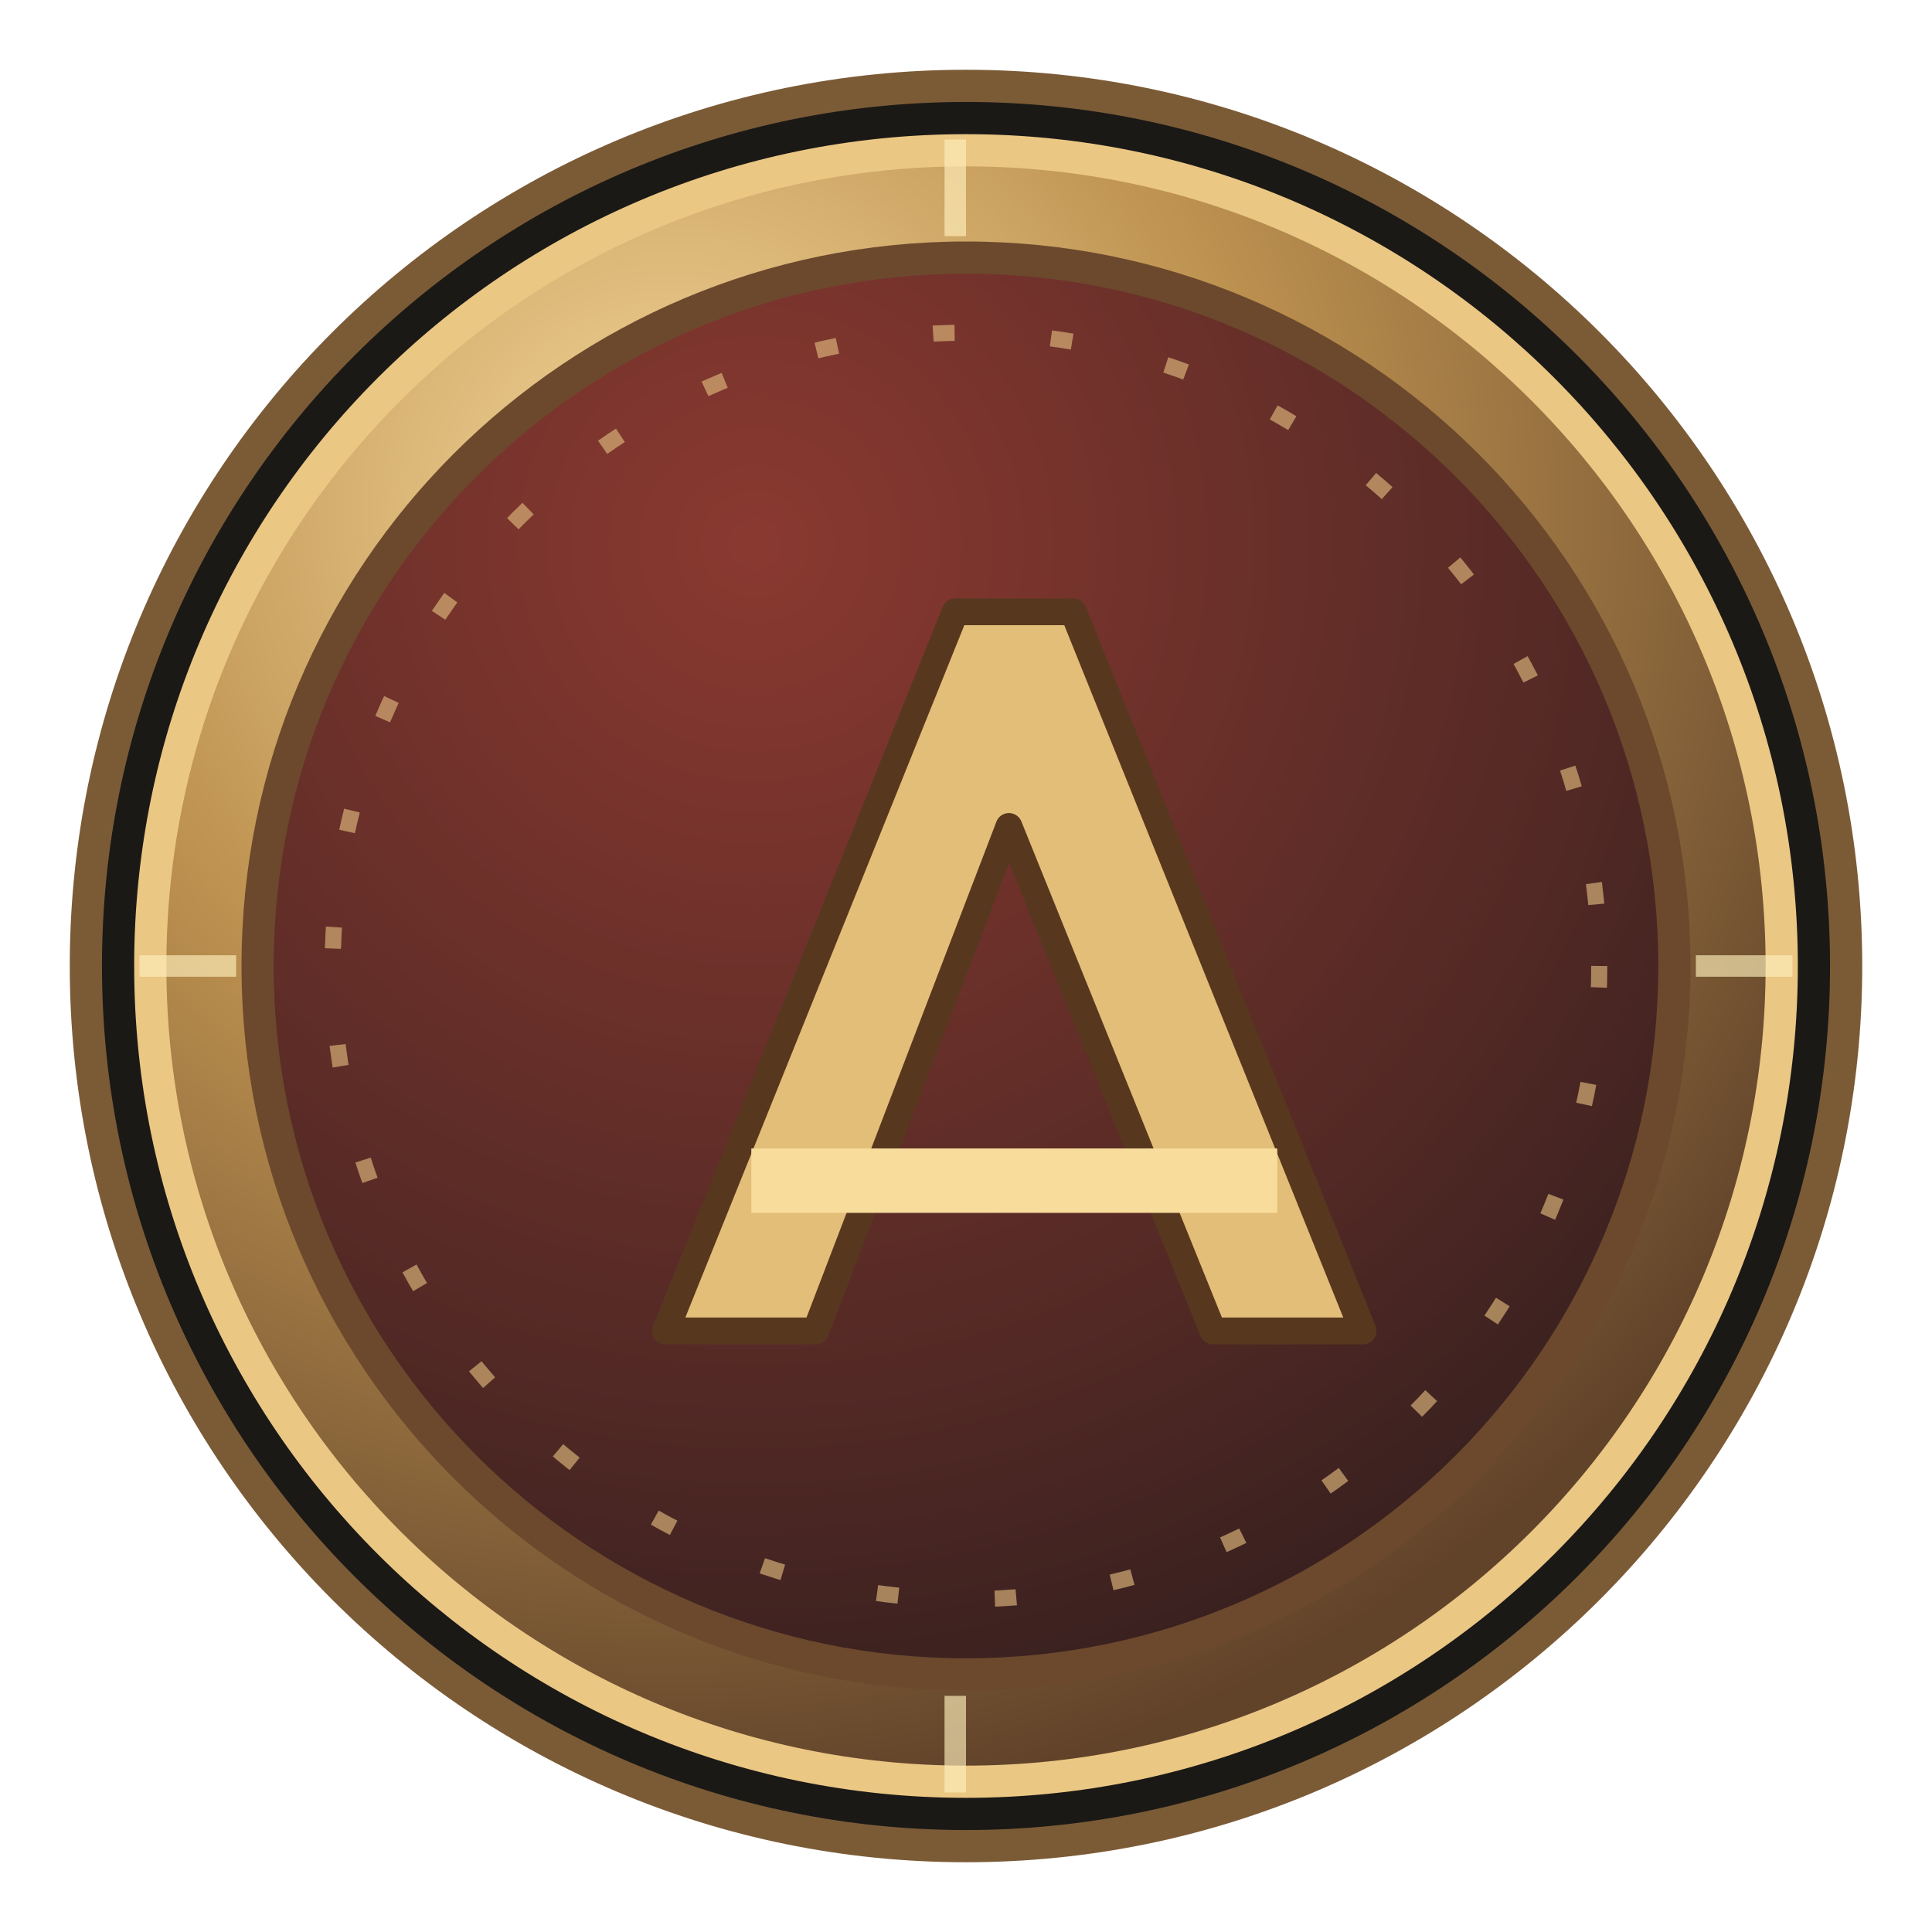
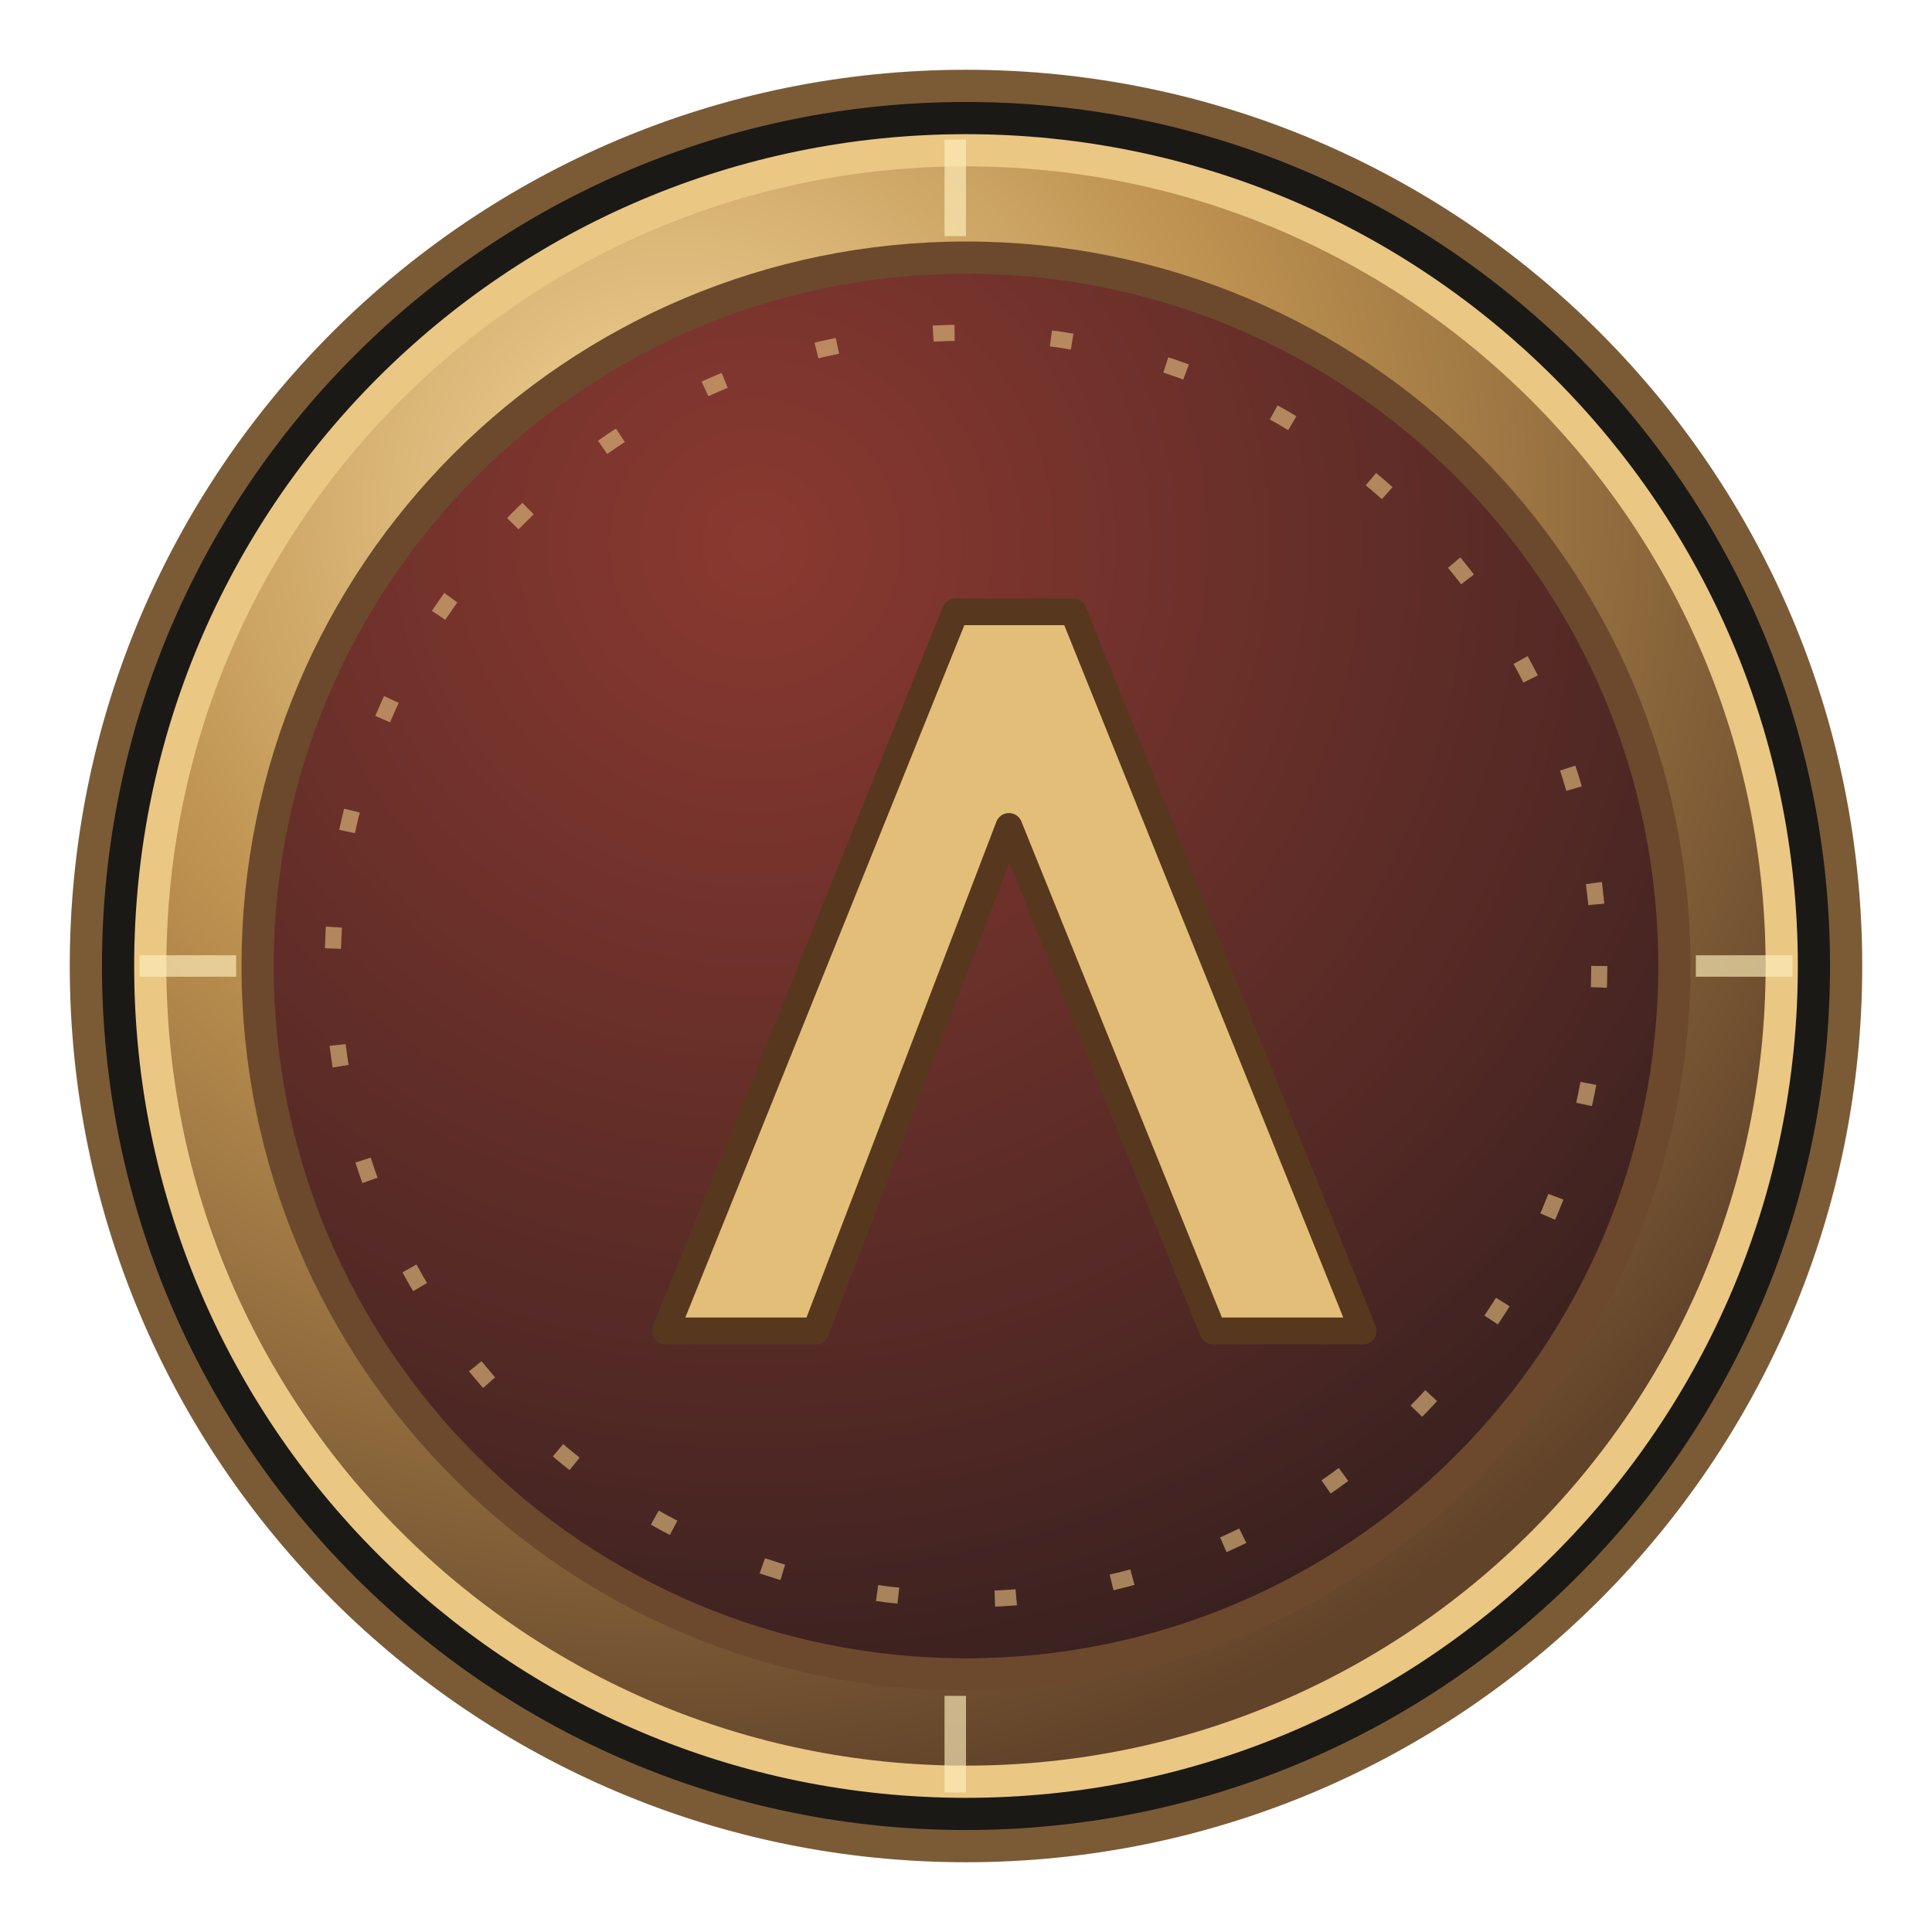
<svg xmlns="http://www.w3.org/2000/svg" viewBox="0 0 180 180">
  <defs>
    <radialGradient id="rim" cx=".32" cy=".22" r=".8">
      <stop stop-color="#f4d79a" />
      <stop offset=".45" stop-color="#be9250" />
      <stop offset="1" stop-color="#61432a" />
    </radialGradient>
    <radialGradient id="face" cx=".35" cy=".20" r="1">
      <stop stop-color="#8a3930" />
      <stop offset=".6" stop-color="#532925" />
      <stop offset="1" stop-color="#271b1b" />
    </radialGradient>
  </defs>
  <circle cx="90" cy="90" r="82" fill="#1b1916" stroke="#7b5b36" stroke-width="3" />
  <circle cx="90" cy="90" r="76" fill="url(#rim)" stroke="#ebc784" stroke-width="3" />
  <circle cx="90" cy="90" r="66" fill="url(#face)" stroke="#6c492d" stroke-width="3" />
  <circle cx="90" cy="90" r="59" fill="none" stroke="#ddb77b" stroke-opacity=".65" stroke-width="1.5" stroke-dasharray="2 9" />
  <path d="M62 124 L89 57 L100 57 L127 124 L113 124 L94 77 L76 124 Z" fill="#e3be78" stroke="#58371f" stroke-width="2.5" stroke-linejoin="round" />
-   <path d="M70 110 H119" fill="none" stroke="#f8dc9c" stroke-width="6" />
  <path d="M89 13 V22 M89 158 V167 M13 90 H22 M158 90 H167" stroke="#fff0bc" stroke-opacity=".65" stroke-width="2" />
</svg>
